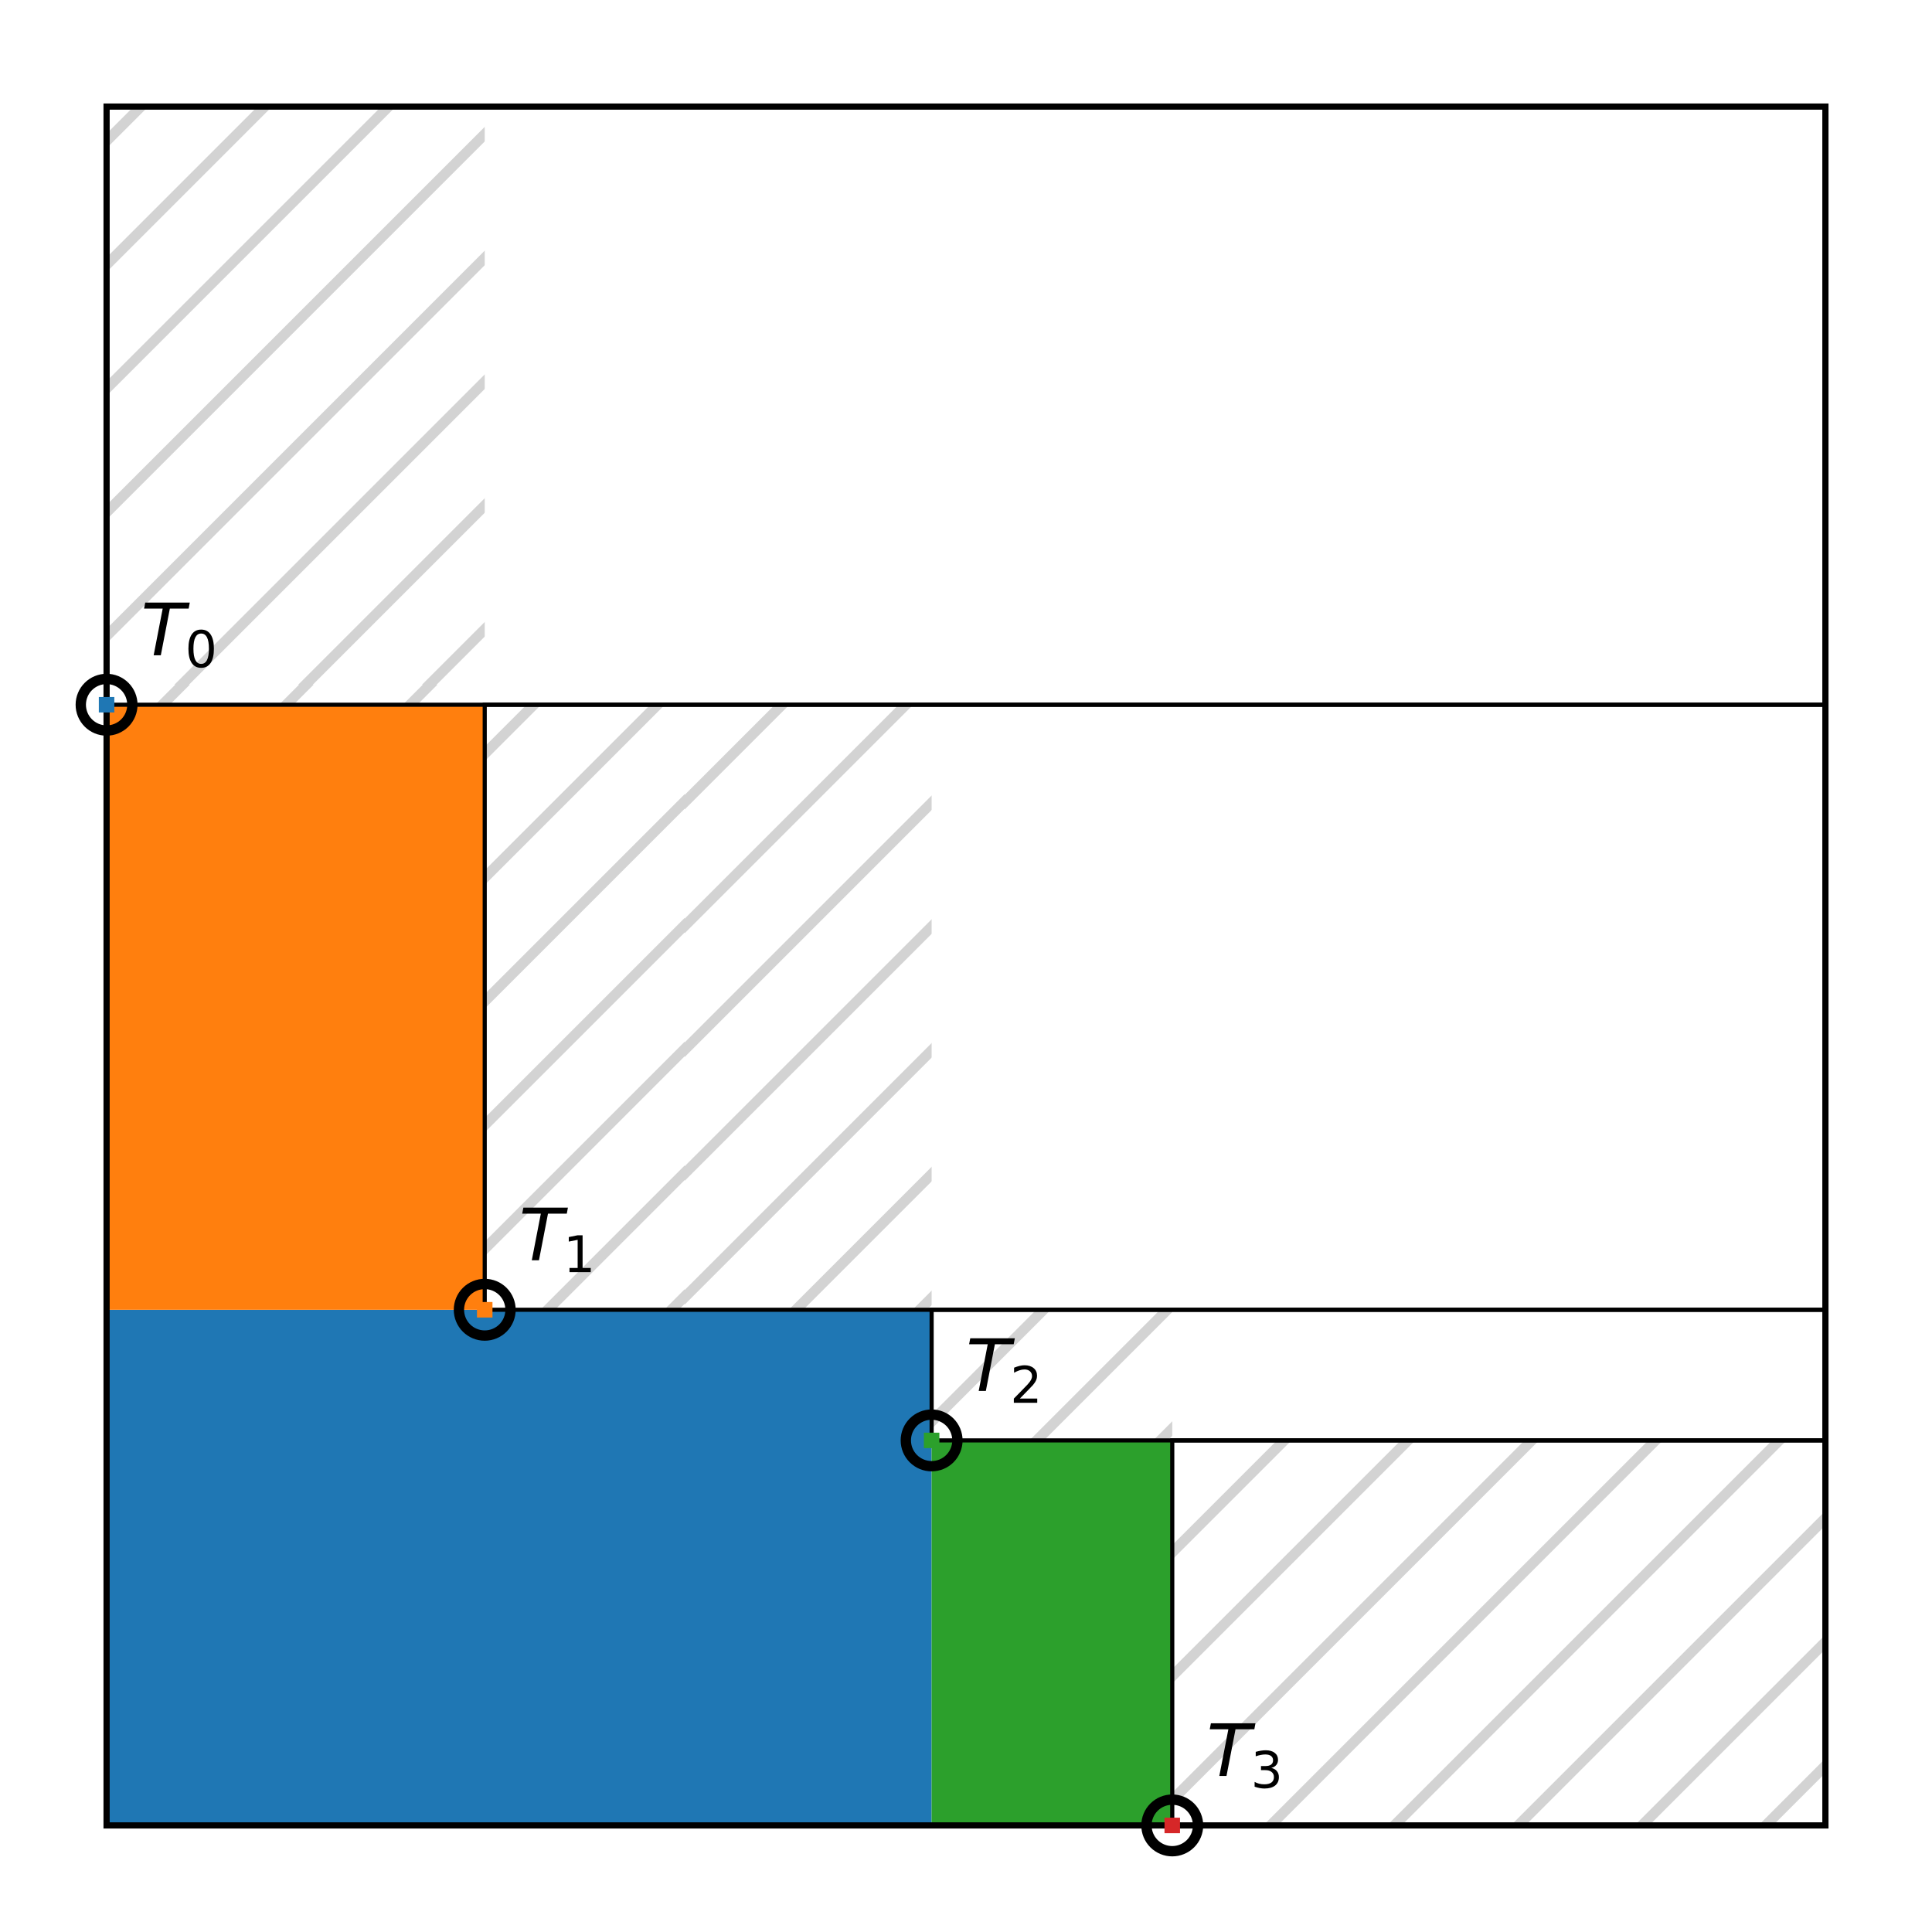
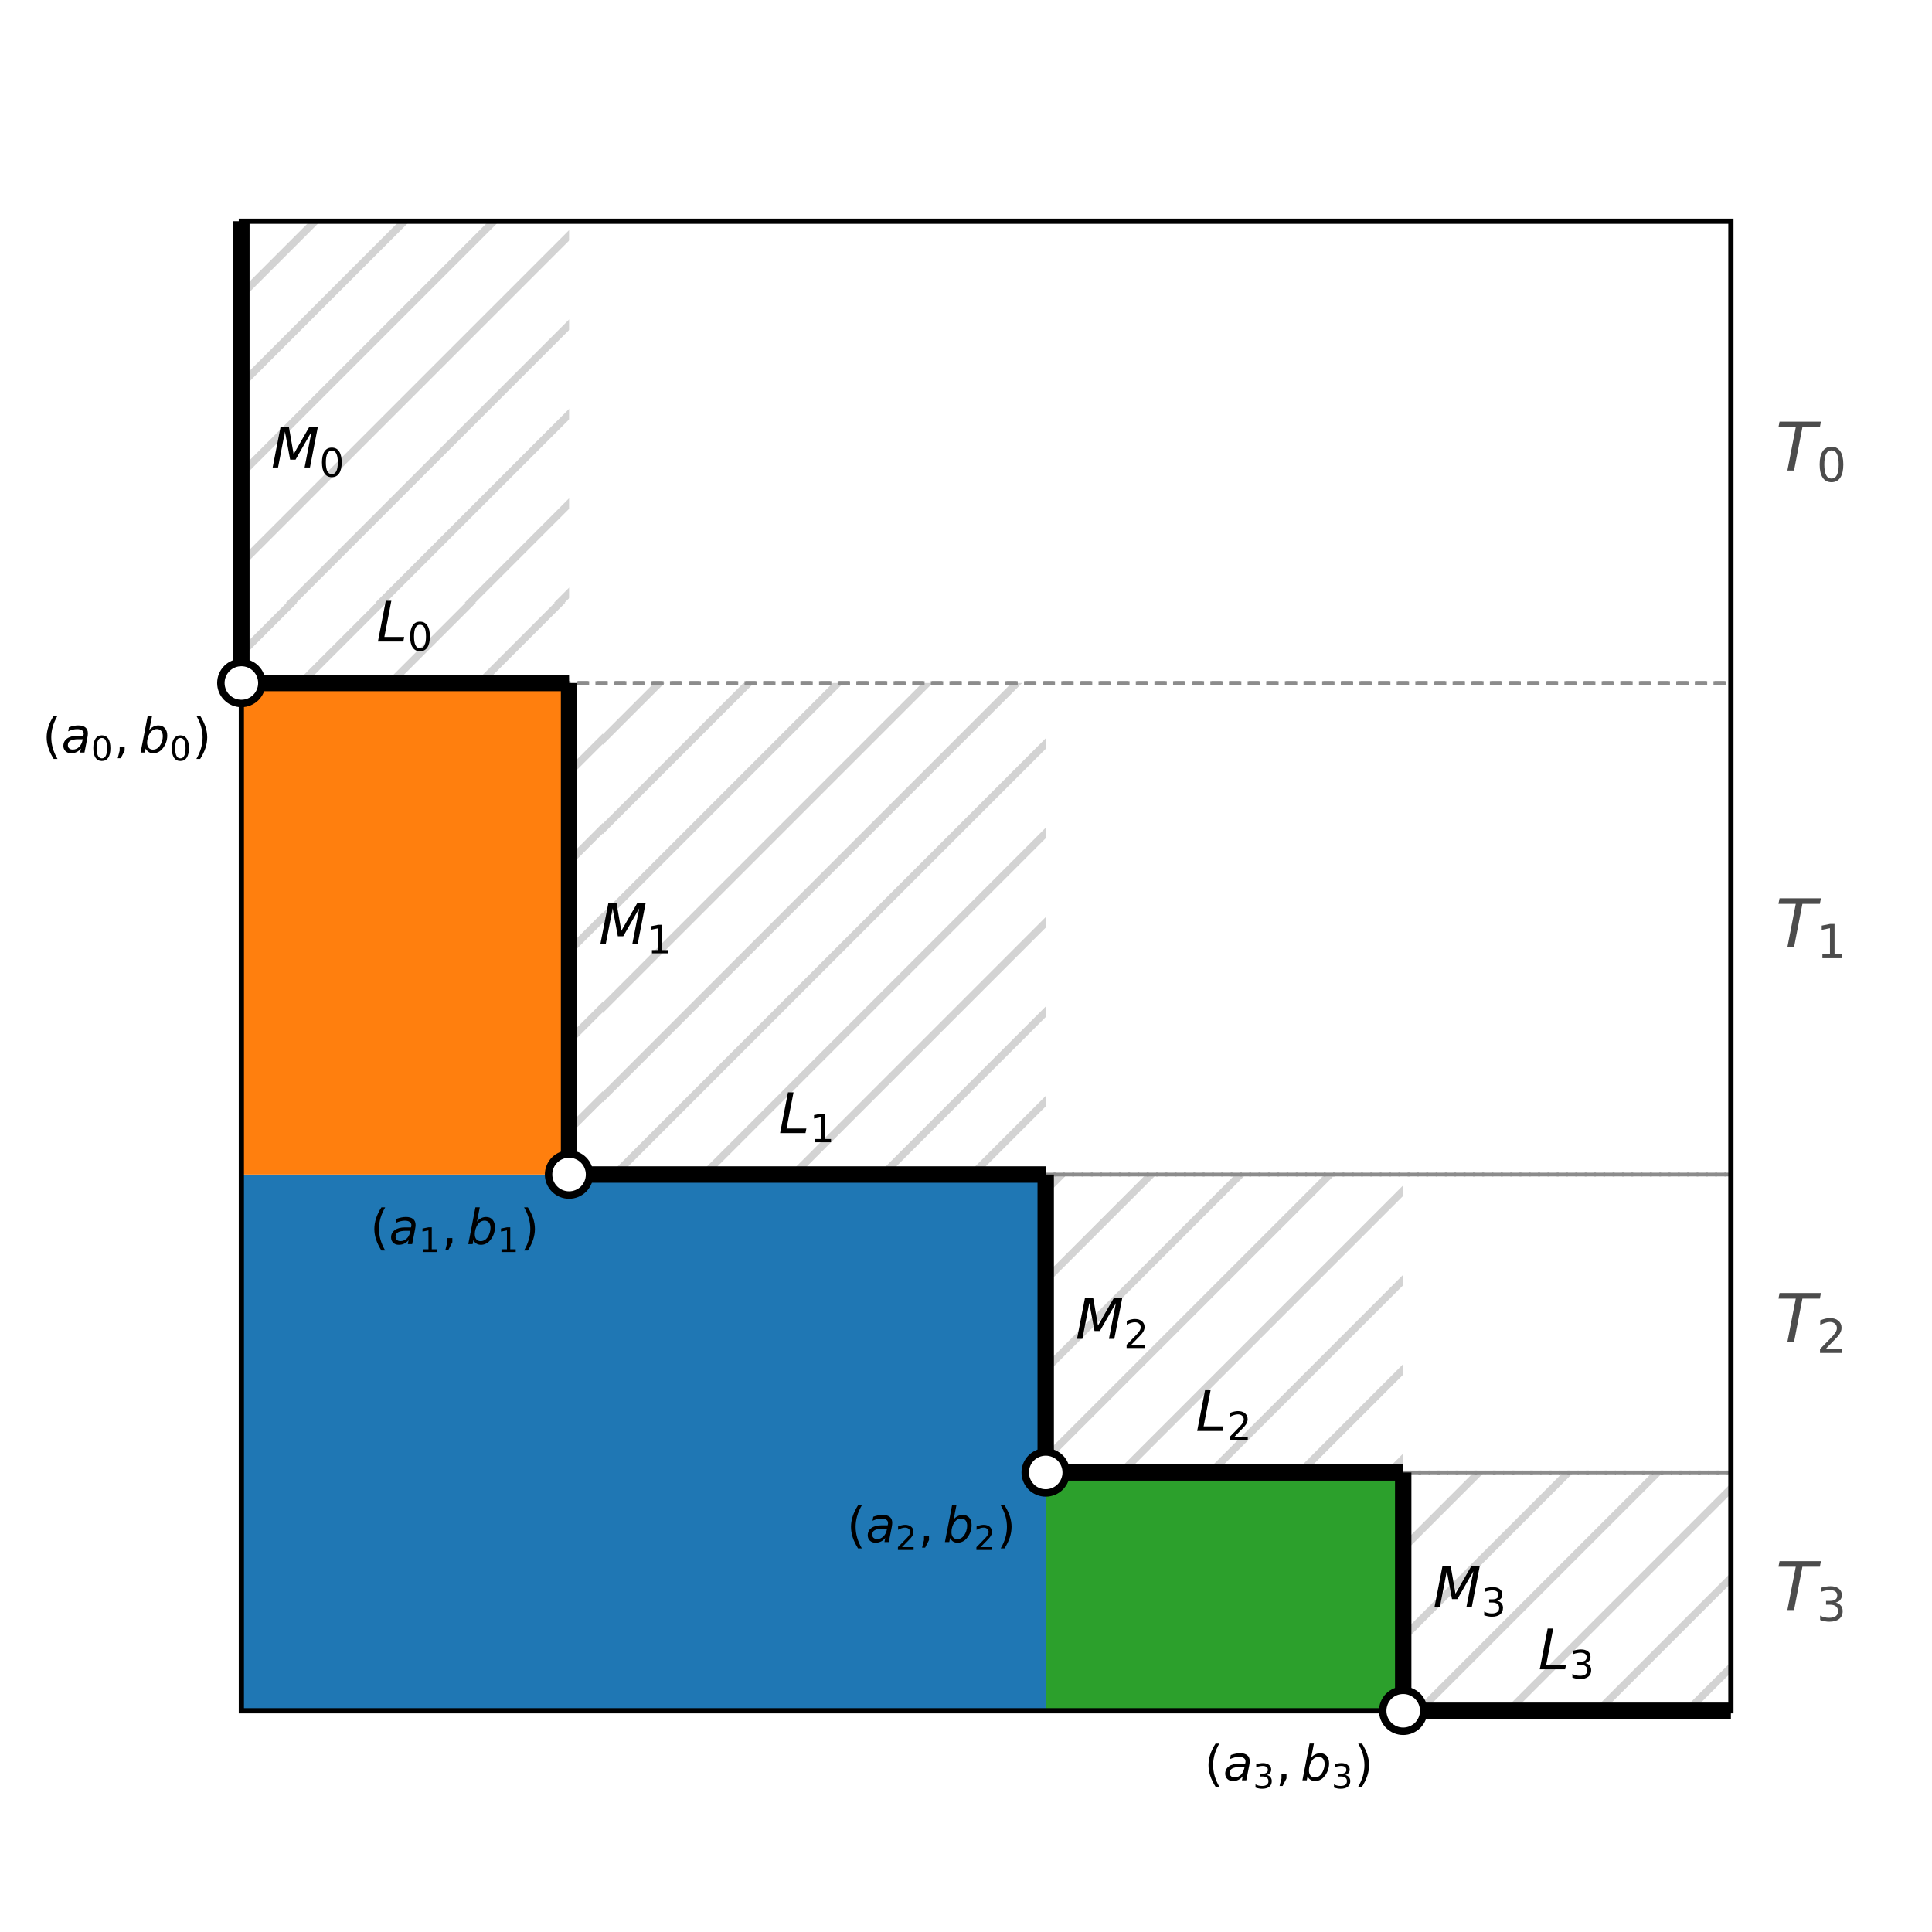
- <svg xmlns="http://www.w3.org/2000/svg" xmlns:xlink="http://www.w3.org/1999/xlink" width="187.2pt" height="187.2pt" viewBox="0 0 187.2 187.2" version="1.1">
+ <svg xmlns="http://www.w3.org/2000/svg" xmlns:xlink="http://www.w3.org/1999/xlink" width="259.2pt" height="259.2pt" viewBox="0 0 259.2 259.2" version="1.1">
  <defs>
    <style type="text/css">*{stroke-linejoin: round; stroke-linecap: butt}</style>
  </defs>
  <g id="figure_1">
    <g id="patch_1">
-       <path d="M 0 187.2  L 187.2 187.2  L 187.2 0  L 0 0  z " style="fill: #ffffff" />
+       <path d="M 0 259.2  L 259.2 259.2  L 259.2 0  L 0 0  z " style="fill: #ffffff" />
    </g>
    <g id="axes_1">
      <g id="patch_2">
-         <path d="M 10.327 68.285  L 46.967 68.285  L 46.967 10.327  L 10.327 10.327  z " clip-path="url(#pdd304e40ed)" style="fill: url(#hb69ddea4cc)" />
+         <path d="M 32.382 229.519  L 140.295 229.519  L 140.295 157.577  L 32.382 157.577  z " clip-path="url(#pf3df9dd8af)" style="fill: #1f77b4" />
      </g>
      <g id="patch_3">
-         <path d="M 46.967 126.909  L 90.269 126.909  L 90.269 68.285  L 46.967 68.285  z " clip-path="url(#pdd304e40ed)" style="fill: url(#hb69ddea4cc)" />
+         <path d="M 32.382 157.577  L 76.347 157.577  L 76.347 91.631  L 32.382 91.631  z " clip-path="url(#pf3df9dd8af)" style="fill: #ff7f0e" />
      </g>
      <g id="patch_4">
-         <path d="M 90.269 139.567  L 113.585 139.567  L 113.585 126.909  L 90.269 126.909  z " clip-path="url(#pdd304e40ed)" style="fill: url(#hb69ddea4cc)" />
+         <path d="M 140.295 229.519  L 188.256 229.519  L 188.256 197.545  L 140.295 197.545  z " clip-path="url(#pf3df9dd8af)" style="fill: #2ca02c" />
      </g>
      <g id="patch_5">
-         <path d="M 113.585 176.873  L 176.873 176.873  L 176.873 139.567  L 113.585 139.567  z " clip-path="url(#pdd304e40ed)" style="fill: url(#hb69ddea4cc)" />
+         <path d="M 32.382 91.631  L 76.347 91.631  L 76.347 29.681  L 32.382 29.681  z " clip-path="url(#pf3df9dd8af)" style="fill: url(#h957914f242)" />
      </g>
      <g id="patch_6">
-         <path d="M 10.327 176.873  L 90.269 176.873  L 90.269 126.909  L 10.327 126.909  z " clip-path="url(#pdd304e40ed)" style="fill: #1f77b4" />
+         <path d="M 76.347 157.577  L 140.295 157.577  L 140.295 91.631  L 76.347 91.631  z " clip-path="url(#pf3df9dd8af)" style="fill: url(#h957914f242)" />
      </g>
      <g id="patch_7">
-         <path d="M 10.327 126.909  L 46.967 126.909  L 46.967 68.285  L 10.327 68.285  z " clip-path="url(#pdd304e40ed)" style="fill: #ff7f0e" />
+         <path d="M 140.295 197.545  L 188.256 197.545  L 188.256 157.577  L 140.295 157.577  z " clip-path="url(#pf3df9dd8af)" style="fill: url(#h957914f242)" />
      </g>
      <g id="patch_8">
-         <path d="M 90.269 176.873  L 113.585 176.873  L 113.585 139.567  L 90.269 139.567  z " clip-path="url(#pdd304e40ed)" style="fill: #2ca02c" />
+         <path d="M 188.256 229.519  L 232.221 229.519  L 232.221 197.545  L 188.256 197.545  z " clip-path="url(#pf3df9dd8af)" style="fill: url(#h957914f242)" />
      </g>
      <g id="patch_9">
-         <path d="M 10.327 176.873  L 176.873 176.873  L 176.873 10.327  L 10.327 10.327  L 10.327 176.873  z " clip-path="url(#pdd304e40ed)" style="fill: none; stroke: #000000; stroke-width: 0.6; stroke-linejoin: miter" />
+         <path d="M 32.382 91.631  L 232.221 91.631  L 232.221 29.681  L 32.382 29.681  L 32.382 91.631  z " clip-path="url(#pf3df9dd8af)" style="fill: none; stroke-dasharray: 1.5,1; stroke-dashoffset: 0; stroke: #8c8c8c; stroke-width: 0.5; stroke-linejoin: miter" />
      </g>
      <g id="patch_10">
-         <path d="M 10.327 68.285  L 176.873 68.285  L 176.873 10.327  L 10.327 10.327  L 10.327 68.285  z " clip-path="url(#pdd304e40ed)" style="fill: none; stroke: #000000; stroke-width: 0.4; stroke-linejoin: miter" />
+         <path d="M 76.347 157.577  L 232.221 157.577  L 232.221 91.631  L 76.347 91.631  L 76.347 157.577  z " clip-path="url(#pf3df9dd8af)" style="fill: none; stroke-dasharray: 1.5,1; stroke-dashoffset: 0; stroke: #8c8c8c; stroke-width: 0.5; stroke-linejoin: miter" />
      </g>
      <g id="patch_11">
-         <path d="M 46.967 126.909  L 176.873 126.909  L 176.873 68.285  L 46.967 68.285  L 46.967 126.909  z " clip-path="url(#pdd304e40ed)" style="fill: none; stroke: #000000; stroke-width: 0.4; stroke-linejoin: miter" />
+         <path d="M 140.295 197.545  L 232.221 197.545  L 232.221 157.577  L 140.295 157.577  L 140.295 197.545  z " clip-path="url(#pf3df9dd8af)" style="fill: none; stroke-dasharray: 1.5,1; stroke-dashoffset: 0; stroke: #8c8c8c; stroke-width: 0.5; stroke-linejoin: miter" />
      </g>
      <g id="patch_12">
-         <path d="M 90.269 139.567  L 176.873 139.567  L 176.873 126.909  L 90.269 126.909  L 90.269 139.567  z " clip-path="url(#pdd304e40ed)" style="fill: none; stroke: #000000; stroke-width: 0.4; stroke-linejoin: miter" />
+         <path d="M 188.256 229.519  L 232.221 229.519  L 232.221 197.545  L 188.256 197.545  L 188.256 229.519  z " clip-path="url(#pf3df9dd8af)" style="fill: none; stroke-dasharray: 1.5,1; stroke-dashoffset: 0; stroke: #8c8c8c; stroke-width: 0.5; stroke-linejoin: miter" />
+       </g>
+       <g id="line2d_1">
+         <path d="M 32.382 91.631  L 76.347 91.631  " clip-path="url(#pf3df9dd8af)" style="fill: none; stroke: #000000; stroke-width: 2.2" />
+       </g>
+       <g id="line2d_2">
+         <path d="M 32.382 91.631  L 32.382 29.681  " clip-path="url(#pf3df9dd8af)" style="fill: none; stroke: #000000; stroke-width: 2.2" />
+       </g>
+       <g id="line2d_3">
+         <path d="M 76.347 157.577  L 140.295 157.577  " clip-path="url(#pf3df9dd8af)" style="fill: none; stroke: #000000; stroke-width: 2.2" />
+       </g>
+       <g id="line2d_4">
+         <path d="M 76.347 157.577  L 76.347 91.631  " clip-path="url(#pf3df9dd8af)" style="fill: none; stroke: #000000; stroke-width: 2.2" />
+       </g>
+       <g id="line2d_5">
+         <path d="M 140.295 197.545  L 188.256 197.545  " clip-path="url(#pf3df9dd8af)" style="fill: none; stroke: #000000; stroke-width: 2.2" />
+       </g>
+       <g id="line2d_6">
+         <path d="M 140.295 197.545  L 140.295 157.577  " clip-path="url(#pf3df9dd8af)" style="fill: none; stroke: #000000; stroke-width: 2.2" />
+       </g>
+       <g id="line2d_7">
+         <path d="M 188.256 229.519  L 232.221 229.519  " clip-path="url(#pf3df9dd8af)" style="fill: none; stroke: #000000; stroke-width: 2.2" />
+       </g>
+       <g id="line2d_8">
+         <path d="M 188.256 229.519  L 188.256 197.545  " clip-path="url(#pf3df9dd8af)" style="fill: none; stroke: #000000; stroke-width: 2.2" />
      </g>
      <g id="patch_13">
-         <path d="M 113.585 176.873  L 176.873 176.873  L 176.873 139.567  L 113.585 139.567  L 113.585 176.873  z " clip-path="url(#pdd304e40ed)" style="fill: none; stroke: #000000; stroke-width: 0.4; stroke-linejoin: miter" />
-       </g>
-       <g id="line2d_1">
-         <path d="M 10.327 68.285  " clip-path="url(#pdd304e40ed)" style="fill: none; stroke: #1f77b4; stroke-width: 1.5; stroke-linecap: square" />
+         <path d="M 32.382 229.519  L 232.221 229.519  L 232.221 29.681  L 32.382 29.681  L 32.382 229.519  z " clip-path="url(#pf3df9dd8af)" style="fill: none; stroke: #000000; stroke-width: 0.7; stroke-linejoin: miter" />
+       </g>
+       <g id="line2d_9">
+         <path d="M 32.382 91.631  " clip-path="url(#pf3df9dd8af)" style="fill: none; stroke: #1f77b4; stroke-width: 1.5; stroke-linecap: square" />
        <defs>
-           <path id="m96a9a10b41" d="M 0 2.5  C 0.663 2.5 1.299 2.237 1.768 1.768  C 2.237 1.299 2.5 0.663 2.5 0  C 2.5 -0.663 2.237 -1.299 1.768 -1.768  C 1.299 -2.237 0.663 -2.5 0 -2.5  C -0.663 -2.5 -1.299 -2.237 -1.768 -1.768  C -2.237 -1.299 -2.5 -0.663 -2.5 0  C -2.5 0.663 -2.237 1.299 -1.768 1.768  C -1.299 2.237 -0.663 2.5 0 2.5  z " style="stroke: #000000" />
+           <path id="m1fb7466e9f" d="M 0 2.75  C 0.729 2.75 1.429 2.46 1.945 1.945  C 2.46 1.429 2.75 0.729 2.75 0  C 2.75 -0.729 2.46 -1.429 1.945 -1.945  C 1.429 -2.46 0.729 -2.75 0 -2.75  C -0.729 -2.75 -1.429 -2.46 -1.945 -1.945  C -2.46 -1.429 -2.75 -0.729 -2.75 0  C -2.75 0.729 -2.46 1.429 -1.945 1.945  C -1.429 2.46 -0.729 2.75 0 2.75  z " style="stroke: #000000" />
        </defs>
-         <g clip-path="url(#pdd304e40ed)">
-           <use xlink:href="#m96a9a10b41" x="10.327" y="68.285" style="fill-opacity: 0; stroke: #000000" />
-         </g>
-       </g>
-       <g id="line2d_2">
-         <path d="M 46.967 126.909  " clip-path="url(#pdd304e40ed)" style="fill: none; stroke: #ff7f0e; stroke-width: 1.5; stroke-linecap: square" />
-         <g clip-path="url(#pdd304e40ed)">
-           <use xlink:href="#m96a9a10b41" x="46.967" y="126.909" style="fill-opacity: 0; stroke: #000000" />
-         </g>
-       </g>
-       <g id="line2d_3">
-         <path d="M 90.269 139.567  " clip-path="url(#pdd304e40ed)" style="fill: none; stroke: #2ca02c; stroke-width: 1.5; stroke-linecap: square" />
-         <g clip-path="url(#pdd304e40ed)">
-           <use xlink:href="#m96a9a10b41" x="90.269" y="139.567" style="fill-opacity: 0; stroke: #000000" />
-         </g>
-       </g>
-       <g id="line2d_4">
-         <path d="M 113.585 176.873  " clip-path="url(#pdd304e40ed)" style="fill: none; stroke: #d62728; stroke-width: 1.5; stroke-linecap: square" />
-         <g clip-path="url(#pdd304e40ed)">
-           <use xlink:href="#m96a9a10b41" x="113.585" y="176.873" style="fill-opacity: 0; stroke: #000000" />
+         <g clip-path="url(#pf3df9dd8af)">
+           <use xlink:href="#m1fb7466e9f" x="32.382" y="91.631" style="fill: #ffffff; stroke: #000000" />
+         </g>
+       </g>
+       <g id="line2d_10">
+         <path d="M 76.347 157.577  " clip-path="url(#pf3df9dd8af)" style="fill: none; stroke: #ff7f0e; stroke-width: 1.5; stroke-linecap: square" />
+         <g clip-path="url(#pf3df9dd8af)">
+           <use xlink:href="#m1fb7466e9f" x="76.347" y="157.577" style="fill: #ffffff; stroke: #000000" />
+         </g>
+       </g>
+       <g id="line2d_11">
+         <path d="M 140.295 197.545  " clip-path="url(#pf3df9dd8af)" style="fill: none; stroke: #2ca02c; stroke-width: 1.5; stroke-linecap: square" />
+         <g clip-path="url(#pf3df9dd8af)">
+           <use xlink:href="#m1fb7466e9f" x="140.295" y="197.545" style="fill: #ffffff; stroke: #000000" />
+         </g>
+       </g>
+       <g id="line2d_12">
+         <path d="M 188.256 229.519  " clip-path="url(#pf3df9dd8af)" style="fill: none; stroke: #d62728; stroke-width: 1.5; stroke-linecap: square" />
+         <g clip-path="url(#pf3df9dd8af)">
+           <use xlink:href="#m1fb7466e9f" x="188.256" y="229.519" style="fill: #ffffff; stroke: #000000" />
        </g>
      </g>
      <g id="text_1">
-         <g transform="translate(13.65818 63.4984) scale(0.07 -0.07)">
+         <g transform="translate(5.700428 100.9661) scale(0.065 -0.065)">
+           <defs>
+             <path id="DejaVuSans-28" d="M 1984 4856  Q 1566 4138 1362 3434  Q 1159 2731 1159 2009  Q 1159 1288 1364 580  Q 1569 -128 1984 -844  L 1484 -844  Q 1016 -109 783 600  Q 550 1309 550 2009  Q 550 2706 781 3412  Q 1013 4119 1484 4856  L 1984 4856  z " transform="scale(0.015625)" />
+             <path id="DejaVuSans-Oblique-61" d="M 3438 1997  L 3047 0  L 2472 0  L 2578 531  Q 2325 219 2001 64  Q 1678 -91 1281 -91  Q 834 -91 548 182  Q 263 456 263 884  Q 263 1497 752 1853  Q 1241 2209 2100 2209  L 2900 2209  L 2931 2363  Q 2938 2388 2941 2417  Q 2944 2447 2944 2509  Q 2944 2788 2717 2942  Q 2491 3097 2081 3097  Q 1800 3097 1504 3025  Q 1209 2953 897 2809  L 997 3341  Q 1322 3463 1633 3523  Q 1944 3584 2234 3584  Q 2853 3584 3176 3315  Q 3500 3047 3500 2534  Q 3500 2431 3484 2292  Q 3469 2153 3438 1997  z M 2816 1759  L 2241 1759  Q 1534 1759 1195 1570  Q 856 1381 856 984  Q 856 709 1029 553  Q 1203 397 1509 397  Q 1978 397 2328 733  Q 2678 1069 2791 1631  L 2816 1759  z " transform="scale(0.015625)" />
+             <path id="DejaVuSans-30" d="M 2034 4250  Q 1547 4250 1301 3770  Q 1056 3291 1056 2328  Q 1056 1369 1301 889  Q 1547 409 2034 409  Q 2525 409 2770 889  Q 3016 1369 3016 2328  Q 3016 3291 2770 3770  Q 2525 4250 2034 4250  z M 2034 4750  Q 2819 4750 3233 4129  Q 3647 3509 3647 2328  Q 3647 1150 3233 529  Q 2819 -91 2034 -91  Q 1250 -91 836 529  Q 422 1150 422 2328  Q 422 3509 836 4129  Q 1250 4750 2034 4750  z " transform="scale(0.015625)" />
+             <path id="DejaVuSans-2c" d="M 750 794  L 1409 794  L 1409 256  L 897 -744  L 494 -744  L 750 256  L 750 794  z " transform="scale(0.015625)" />
+             <path id="DejaVuSans-Oblique-62" d="M 3169 2138  Q 3169 2591 2961 2847  Q 2753 3103 2388 3103  Q 2122 3103 1889 2973  Q 1656 2844 1484 2597  Q 1303 2338 1198 1995  Q 1094 1653 1094 1313  Q 1094 881 1298 636  Q 1503 391 1863 391  Q 2134 391 2365 517  Q 2597 644 2772 891  Q 2950 1147 3059 1487  Q 3169 1828 3169 2138  z M 1381 2969  Q 1594 3256 1914 3420  Q 2234 3584 2584 3584  Q 3122 3584 3439 3221  Q 3756 2859 3756 2241  Q 3756 1734 3570 1259  Q 3384 784 3041 416  Q 2816 172 2522 40  Q 2228 -91 1906 -91  Q 1566 -91 1316 65  Q 1066 222 909 531  L 806 0  L 231 0  L 1178 4863  L 1753 4863  L 1381 2969  z " transform="scale(0.015625)" />
+             <path id="DejaVuSans-29" d="M 513 4856  L 1013 4856  Q 1481 4119 1714 3412  Q 1947 2706 1947 2009  Q 1947 1309 1714 600  Q 1481 -109 1013 -844  L 513 -844  Q 928 -128 1133 580  Q 1338 1288 1338 2009  Q 1338 2731 1133 3434  Q 928 4138 513 4856  z " transform="scale(0.015625)" />
+           </defs>
+           <use xlink:href="#DejaVuSans-28" transform="translate(0 0.015625)" />
+           <use xlink:href="#DejaVuSans-Oblique-61" transform="translate(39.01367 0.015625)" />
+           <use xlink:href="#DejaVuSans-30" transform="translate(100.293 -16.39062) scale(0.7)" />
+           <use xlink:href="#DejaVuSans-2c" transform="translate(147.5635 0.015625)" />
+           <use xlink:href="#DejaVuSans-Oblique-62" transform="translate(198.833 0.015625)" />
+           <use xlink:href="#DejaVuSans-30" transform="translate(262.3096 -16.39062) scale(0.7)" />
+           <use xlink:href="#DejaVuSans-29" transform="translate(309.5801 0.015625)" />
+         </g>
+       </g>
+       <g id="text_2">
+         <g transform="translate(50.50197 86.07409) scale(0.075 -0.075)">
+           <defs>
+             <path id="DejaVuSans-Oblique-4c" d="M 1075 4666  L 1709 4666  L 909 525  L 3181 525  L 3078 0  L 172 0  L 1075 4666  z " transform="scale(0.015625)" />
+           </defs>
+           <use xlink:href="#DejaVuSans-Oblique-4c" transform="translate(0 0.09375)" />
+           <use xlink:href="#DejaVuSans-30" transform="translate(55.71289 -16.3125) scale(0.7)" />
+         </g>
+       </g>
+       <g id="text_3">
+         <g transform="translate(36.37898 62.72516) scale(0.075 -0.075)">
+           <defs>
+             <path id="DejaVuSans-Oblique-4d" d="M 1081 4666  L 2028 4666  L 2572 1522  L 4378 4666  L 5350 4666  L 4441 0  L 3828 0  L 4622 4091  L 2791 897  L 2175 897  L 1581 4103  L 788 0  L 172 0  L 1081 4666  z " transform="scale(0.015625)" />
+           </defs>
+           <use xlink:href="#DejaVuSans-Oblique-4d" transform="translate(0 0.09375)" />
+           <use xlink:href="#DejaVuSans-30" transform="translate(86.2793 -16.3125) scale(0.7)" />
+         </g>
+       </g>
+       <g id="text_4">
+         <g style="fill: #4c4c4c" transform="translate(238.2161 63.13907) scale(0.09 -0.09)">
          <defs>
            <path id="DejaVuSans-Oblique-54" d="M 378 4666  L 4325 4666  L 4225 4134  L 2559 4134  L 1759 0  L 1125 0  L 1925 4134  L 275 4134  L 378 4666  z " transform="scale(0.015625)" />
-             <path id="DejaVuSans-30" d="M 2034 4250  Q 1547 4250 1301 3770  Q 1056 3291 1056 2328  Q 1056 1369 1301 889  Q 1547 409 2034 409  Q 2525 409 2770 889  Q 3016 1369 3016 2328  Q 3016 3291 2770 3770  Q 2525 4250 2034 4250  z M 2034 4750  Q 2819 4750 3233 4129  Q 3647 3509 3647 2328  Q 3647 1150 3233 529  Q 2819 -91 2034 -91  Q 1250 -91 836 529  Q 422 1150 422 2328  Q 422 3509 836 4129  Q 1250 4750 2034 4750  z " transform="scale(0.015625)" />
          </defs>
          <use xlink:href="#DejaVuSans-Oblique-54" transform="translate(0 0.09375)" />
          <use xlink:href="#DejaVuSans-30" transform="translate(61.08398 -16.3125) scale(0.7)" />
        </g>
      </g>
-       <g id="text_2">
-         <g transform="translate(50.29818 122.1224) scale(0.07 -0.07)">
+       <g id="text_5">
+         <g transform="translate(49.66495 166.9129) scale(0.065 -0.065)">
          <defs>
            <path id="DejaVuSans-31" d="M 794 531  L 1825 531  L 1825 4091  L 703 3866  L 703 4441  L 1819 4666  L 2450 4666  L 2450 531  L 3481 531  L 3481 0  L 794 0  L 794 531  z " transform="scale(0.015625)" />
          </defs>
+           <use xlink:href="#DejaVuSans-28" transform="translate(0 0.015625)" />
+           <use xlink:href="#DejaVuSans-Oblique-61" transform="translate(39.01367 0.015625)" />
+           <use xlink:href="#DejaVuSans-31" transform="translate(100.293 -16.39062) scale(0.7)" />
+           <use xlink:href="#DejaVuSans-2c" transform="translate(147.5635 0.015625)" />
+           <use xlink:href="#DejaVuSans-Oblique-62" transform="translate(198.833 0.015625)" />
+           <use xlink:href="#DejaVuSans-31" transform="translate(262.3096 -16.39062) scale(0.7)" />
+           <use xlink:href="#DejaVuSans-29" transform="translate(309.5801 0.015625)" />
+         </g>
+       </g>
+       <g id="text_6">
+         <g transform="translate(104.4584 152.0209) scale(0.075 -0.075)">
+           <use xlink:href="#DejaVuSans-Oblique-4c" transform="translate(0 0.09375)" />
+           <use xlink:href="#DejaVuSans-31" transform="translate(55.71289 -16.3125) scale(0.7)" />
+         </g>
+       </g>
+       <g id="text_7">
+         <g transform="translate(80.3435 126.6736) scale(0.075 -0.075)">
+           <use xlink:href="#DejaVuSans-Oblique-4d" transform="translate(0 0.09375)" />
+           <use xlink:href="#DejaVuSans-31" transform="translate(86.2793 -16.3125) scale(0.7)" />
+         </g>
+       </g>
+       <g id="text_8">
+         <g style="fill: #4c4c4c" transform="translate(238.2161 127.0875) scale(0.09 -0.09)">
          <use xlink:href="#DejaVuSans-Oblique-54" transform="translate(0 0.09375)" />
          <use xlink:href="#DejaVuSans-31" transform="translate(61.08398 -16.3125) scale(0.7)" />
        </g>
      </g>
-       <g id="text_3">
-         <g transform="translate(93.6 134.7799) scale(0.07 -0.07)">
+       <g id="text_9">
+         <g transform="translate(113.6134 206.8806) scale(0.065 -0.065)">
          <defs>
            <path id="DejaVuSans-32" d="M 1228 531  L 3431 531  L 3431 0  L 469 0  L 469 531  Q 828 903 1448 1529  Q 2069 2156 2228 2338  Q 2531 2678 2651 2914  Q 2772 3150 2772 3378  Q 2772 3750 2511 3984  Q 2250 4219 1831 4219  Q 1534 4219 1204 4116  Q 875 4013 500 3803  L 500 4441  Q 881 4594 1212 4672  Q 1544 4750 1819 4750  Q 2544 4750 2975 4387  Q 3406 4025 3406 3419  Q 3406 3131 3298 2873  Q 3191 2616 2906 2266  Q 2828 2175 2409 1742  Q 1991 1309 1228 531  z " transform="scale(0.015625)" />
          </defs>
+           <use xlink:href="#DejaVuSans-28" transform="translate(0 0.015625)" />
+           <use xlink:href="#DejaVuSans-Oblique-61" transform="translate(39.01367 0.015625)" />
+           <use xlink:href="#DejaVuSans-32" transform="translate(100.293 -16.39062) scale(0.7)" />
+           <use xlink:href="#DejaVuSans-2c" transform="translate(147.5635 0.015625)" />
+           <use xlink:href="#DejaVuSans-Oblique-62" transform="translate(198.833 0.015625)" />
+           <use xlink:href="#DejaVuSans-32" transform="translate(262.3096 -16.39062) scale(0.7)" />
+           <use xlink:href="#DejaVuSans-29" transform="translate(309.5801 0.015625)" />
+         </g>
+       </g>
+       <g id="text_10">
+         <g transform="translate(160.4133 191.9886) scale(0.075 -0.075)">
+           <use xlink:href="#DejaVuSans-Oblique-4c" transform="translate(0 0.09375)" />
+           <use xlink:href="#DejaVuSans-32" transform="translate(55.71289 -16.3125) scale(0.7)" />
+         </g>
+       </g>
+       <g id="text_11">
+         <g transform="translate(144.2919 179.6308) scale(0.075 -0.075)">
+           <use xlink:href="#DejaVuSans-Oblique-4d" transform="translate(0 0.09375)" />
+           <use xlink:href="#DejaVuSans-32" transform="translate(86.2793 -16.3125) scale(0.7)" />
+         </g>
+       </g>
+       <g id="text_12">
+         <g style="fill: #4c4c4c" transform="translate(238.2161 180.0447) scale(0.09 -0.09)">
          <use xlink:href="#DejaVuSans-Oblique-54" transform="translate(0 0.09375)" />
          <use xlink:href="#DejaVuSans-32" transform="translate(61.08398 -16.3125) scale(0.7)" />
        </g>
      </g>
-       <g id="text_4">
-         <g transform="translate(116.9164 172.086) scale(0.07 -0.07)">
+       <g id="text_13">
+         <g transform="translate(161.5747 238.8548) scale(0.065 -0.065)">
          <defs>
            <path id="DejaVuSans-33" d="M 2597 2516  Q 3050 2419 3304 2112  Q 3559 1806 3559 1356  Q 3559 666 3084 287  Q 2609 -91 1734 -91  Q 1441 -91 1130 -33  Q 819 25 488 141  L 488 750  Q 750 597 1062 519  Q 1375 441 1716 441  Q 2309 441 2620 675  Q 2931 909 2931 1356  Q 2931 1769 2642 2001  Q 2353 2234 1838 2234  L 1294 2234  L 1294 2753  L 1863 2753  Q 2328 2753 2575 2939  Q 2822 3125 2822 3475  Q 2822 3834 2567 4026  Q 2313 4219 1838 4219  Q 1578 4219 1281 4162  Q 984 4106 628 3988  L 628 4550  Q 988 4650 1302 4700  Q 1616 4750 1894 4750  Q 2613 4750 3031 4423  Q 3450 4097 3450 3541  Q 3450 3153 3228 2886  Q 3006 2619 2597 2516  z " transform="scale(0.015625)" />
          </defs>
+           <use xlink:href="#DejaVuSans-28" transform="translate(0 0.015625)" />
+           <use xlink:href="#DejaVuSans-Oblique-61" transform="translate(39.01367 0.015625)" />
+           <use xlink:href="#DejaVuSans-33" transform="translate(100.293 -16.39062) scale(0.7)" />
+           <use xlink:href="#DejaVuSans-2c" transform="translate(147.5635 0.015625)" />
+           <use xlink:href="#DejaVuSans-Oblique-62" transform="translate(198.833 0.015625)" />
+           <use xlink:href="#DejaVuSans-33" transform="translate(262.3096 -16.39062) scale(0.7)" />
+           <use xlink:href="#DejaVuSans-29" transform="translate(309.5801 0.015625)" />
+         </g>
+       </g>
+       <g id="text_14">
+         <g transform="translate(206.3762 223.9628) scale(0.075 -0.075)">
+           <use xlink:href="#DejaVuSans-Oblique-4c" transform="translate(0 0.09375)" />
+           <use xlink:href="#DejaVuSans-33" transform="translate(55.71289 -16.3125) scale(0.7)" />
+         </g>
+       </g>
+       <g id="text_15">
+         <g transform="translate(192.2532 215.6018) scale(0.075 -0.075)">
+           <use xlink:href="#DejaVuSans-Oblique-4d" transform="translate(0 0.09375)" />
+           <use xlink:href="#DejaVuSans-33" transform="translate(86.2793 -16.3125) scale(0.7)" />
+         </g>
+       </g>
+       <g id="text_16">
+         <g style="fill: #4c4c4c" transform="translate(238.2161 216.0157) scale(0.09 -0.09)">
          <use xlink:href="#DejaVuSans-Oblique-54" transform="translate(0 0.09375)" />
          <use xlink:href="#DejaVuSans-33" transform="translate(61.08398 -16.3125) scale(0.7)" />
        </g>
      </g>
    </g>
  </g>
  <defs>
-     <clipPath id="pdd304e40ed">
-       <rect x="2" y="2" width="183.2" height="183.2" />
+     <clipPath id="pf3df9dd8af">
+       <rect x="6.403" y="3.702" width="251.797" height="251.797" />
    </clipPath>
  </defs>
  <defs>
-     <pattern id="hb69ddea4cc" patternUnits="userSpaceOnUse" x="0" y="0" width="72" height="72">
+     <pattern id="h957914f242" patternUnits="userSpaceOnUse" x="0" y="0" width="72" height="72">
      <rect x="0" y="0" width="73" height="73" fill="none" />
      <path d="M -36 36  L 36 -36  M -30 42  L 42 -30  M -24 48  L 48 -24  M -18 54  L 54 -18  M -12 60  L 60 -12  M -6 66  L 66 -6  M 0 72  L 72 0  M 6 78  L 78 6  M 12 84  L 84 12  M 18 90  L 90 18  M 24 96  L 96 24  M 30 102  L 102 30  M 36 108  L 108 36  " style="fill: #d3d3d3; stroke: #d3d3d3; stroke-width: 1.0; stroke-linecap: butt; stroke-linejoin: miter" />
    </pattern>
  </defs>
</svg>
